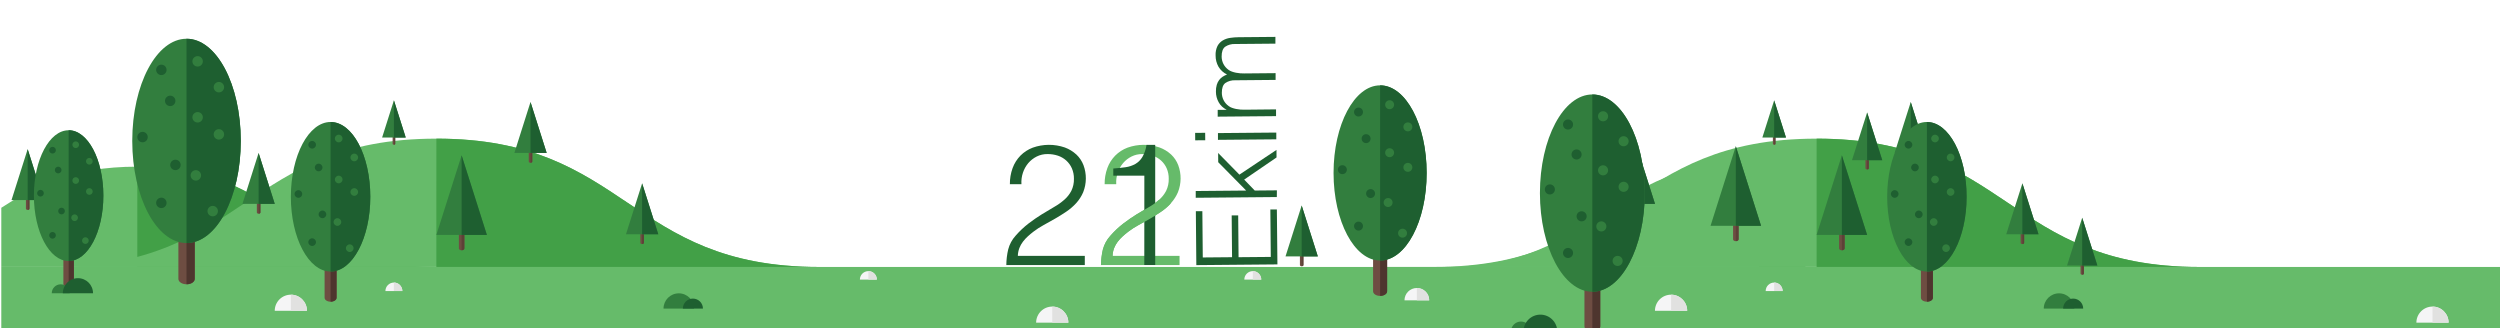
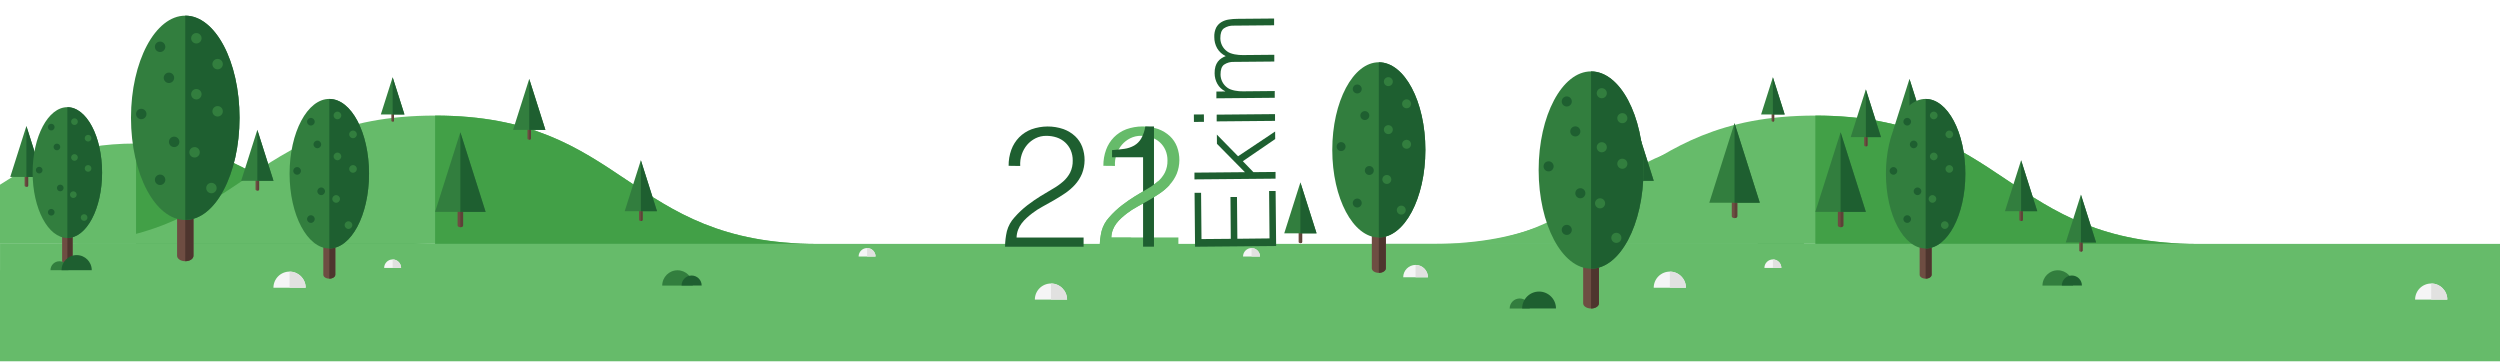
- <svg xmlns="http://www.w3.org/2000/svg" id="Layer_1" data-name="Layer 1" viewBox="0 0 1920 251.66">
+ <svg xmlns="http://www.w3.org/2000/svg" id="Layer_1" data-name="Layer 1" viewBox="0 0 1920 278.46">
  <defs>
    <style>.cls-1{fill:#66bb6a;}.cls-2{fill:#42a047;}.cls-3{fill:#327e3e;}.cls-4{fill:#1e5f30;}.cls-5{fill:#f5f5f6;}.cls-6{fill:#e1e1e0;}.cls-7{fill:#6e4d42;}.cls-8{fill:#5d4137;}.cls-9{fill:#4e352e;}</style>
  </defs>
-   <path class="cls-1" d="M1386.42,126.38V205H1108.64c121.15,0,121.15-81.31,242.32-81.31A222.06,222.06,0,0,1,1386.42,126.38Z" />
-   <path class="cls-2" d="M1386.42,126.38V205H1351V123.72A222.06,222.06,0,0,1,1386.42,126.38Z" />
-   <rect class="cls-1" x="1061.03" y="205.02" width="1210.17" height="47.04" />
-   <path class="cls-1" d="M1688.84,205C1542,205,1542,106.48,1395.16,106.48S1248.32,205,1101.48,205Z" />
-   <path class="cls-2" d="M1395.16,205h293.68C1542,205,1542,106.48,1395.16,106.48h0Z" />
-   <path class="cls-3" d="M1581.35,225.28A11.75,11.75,0,0,0,1569.6,237h23.49A11.75,11.75,0,0,0,1581.35,225.28Z" />
-   <path class="cls-4" d="M1592.18,229.31a7.72,7.72,0,0,0-7.72,7.72h15.44A7.72,7.72,0,0,0,1592.18,229.31Z" />
-   <path class="cls-5" d="M1868.15,235.45a12.37,12.37,0,0,0-12.37,12.37h24.74A12.37,12.37,0,0,0,1868.15,235.45Z" />
-   <path class="cls-6" d="M1880.52,247.82a12.37,12.37,0,0,0-12.37-12.37v12.37Z" />
-   <path class="cls-5" d="M1283.41,226.31A12.37,12.37,0,0,0,1271,238.68h24.74A12.37,12.37,0,0,0,1283.41,226.31Z" />
-   <path class="cls-6" d="M1295.78,238.68a12.37,12.37,0,0,0-12.37-12.37v12.37Z" />
-   <path class="cls-5" d="M1362.56,217a6.52,6.52,0,0,0-6.52,6.52h13A6.52,6.52,0,0,0,1362.56,217Z" />
-   <path class="cls-6" d="M1369.07,223.48a6.52,6.52,0,0,0-6.52-6.52v6.52Z" />
-   <path class="cls-7" d="M1466.11,109.9v14.22c0,.49.61.89,1.35.89s1.35-.4,1.35-.89V109.9Z" />
-   <path class="cls-8" d="M1468.81,109.9v14.22c0,.49-.61.89-1.35.89V109.9Z" />
-   <polygon class="cls-3" points="1467.46 78.35 1455.06 117.45 1479.86 117.45 1467.46 78.35" />
-   <polygon class="cls-4" points="1479.86 117.45 1467.46 78.35 1467.46 117.45 1479.86 117.45" />
-   <path class="cls-7" d="M1361.57,100.11V110.5c0,.36.44.65,1,.65s1-.29,1-.65V100.11Z" />
-   <path class="cls-8" d="M1363.54,100.11V110.5c0,.36-.44.65-1,.65v-11Z" />
-   <polygon class="cls-3" points="1362.56 77.05 1353.49 105.63 1371.62 105.63 1362.56 77.05" />
-   <polygon class="cls-4" points="1371.62 105.63 1362.56 77.05 1362.56 105.63 1371.62 105.63" />
-   <path class="cls-7" d="M1551.84,172.34v14.22c0,.49.61.89,1.35.89s1.35-.4,1.35-.89V172.34Z" />
-   <path class="cls-8" d="M1554.54,172.34v14.22c0,.49-.61.89-1.35.89V172.34Z" />
-   <polygon class="cls-3" points="1553.19 140.79 1540.79 179.9 1565.59 179.9 1553.19 140.79" />
-   <polygon class="cls-4" points="1565.59 179.9 1553.19 140.79 1553.19 179.9 1565.59 179.9" />
-   <path class="cls-7" d="M1597.86,196.82v13.33c0,.46.57.84,1.27.84s1.27-.37,1.27-.84V196.82Z" />
-   <path class="cls-8" d="M1600.4,196.82v13.33c0,.46-.57.84-1.27.84V196.82Z" />
-   <polygon class="cls-3" points="1599.13 167.23 1587.5 203.91 1610.76 203.91 1599.13 167.23" />
-   <polygon class="cls-4" points="1610.76 203.91 1599.13 167.23 1599.13 203.91 1610.76 203.91" />
-   <path class="cls-7" d="M1432.68,116V129.3c0,.46.57.84,1.27.84s1.27-.37,1.27-.84V116Z" />
-   <path class="cls-8" d="M1435.21,116V129.3c0,.46-.57.84-1.27.84V116Z" />
-   <polygon class="cls-3" points="1433.95 86.38 1422.32 123.05 1445.58 123.05 1433.95 86.38" />
-   <polygon class="cls-4" points="1445.58 123.05 1433.95 86.38 1433.95 123.05 1445.58 123.05" />
-   <path class="cls-7" d="M1257.28,149v14.22c0,.49.61.89,1.35.89s1.35-.4,1.35-.89V149Z" />
-   <path class="cls-8" d="M1260,149v14.22c0,.49-.61.89-1.35.89V149Z" />
-   <polygon class="cls-3" points="1258.63 117.46 1246.23 156.57 1271.04 156.57 1258.63 117.46" />
-   <polygon class="cls-4" points="1271.04 156.57 1258.63 117.46 1258.63 156.57 1271.04 156.57" />
-   <path class="cls-7" d="M1079.93,146.08v14.22c0,.49.61.89,1.35.89s1.35-.4,1.35-.89V146.08Z" />
-   <path class="cls-8" d="M1082.63,146.08v14.22c0,.49-.61.89-1.35.89V146.08Z" />
-   <polygon class="cls-3" points="1081.28 114.53 1068.88 153.63 1093.68 153.63 1081.28 114.53" />
-   <polygon class="cls-4" points="1093.68 153.63 1081.28 114.53 1081.28 153.63 1093.68 153.63" />
-   <path class="cls-7" d="M1412.44,168.6v22.23c0,.77.95,1.39,2.11,1.39s2.11-.62,2.11-1.39V168.6Z" />
-   <path class="cls-8" d="M1416.67,168.6v22.23c0,.77-.95,1.39-2.11,1.39V168.6Z" />
-   <polygon class="cls-3" points="1414.55 119.27 1395.16 180.41 1433.95 180.41 1414.55 119.27" />
-   <polygon class="cls-4" points="1433.95 180.41 1414.55 119.27 1414.55 180.41 1433.95 180.41" />
-   <path class="cls-7" d="M1331,161.6v22.23c0,.77.95,1.39,2.11,1.39s2.11-.62,2.11-1.39V161.6Z" />
-   <path class="cls-8" d="M1335.21,161.6v22.23c0,.77-.95,1.39-2.11,1.39V161.6Z" />
-   <polygon class="cls-3" points="1333.1 112.27 1313.7 173.41 1352.49 173.41 1333.1 112.27" />
-   <polygon class="cls-4" points="1352.49 173.41 1333.1 112.27 1333.1 173.41 1352.49 173.41" />
-   <path class="cls-3" d="M1106.65,218.35a6.88,6.88,0,0,0-6.88,6.88h13.75A6.88,6.88,0,0,0,1106.65,218.35Z" />
-   <path class="cls-4" d="M1119.88,213.63a11.6,11.6,0,0,0-11.6,11.6h23.2A11.6,11.6,0,0,0,1119.88,213.63Z" />
-   <rect class="cls-1" x="1" y="205.02" width="1210.17" height="47.04" />
-   <path class="cls-1" d="M335.13,205H1V159.58C26.64,142.88,54.93,128,105.45,128,220.3,128,220.3,205,335.13,205Z" />
-   <path class="cls-2" d="M105.46,205H335.12C220.29,205,220.29,128,105.46,128h0Z" />
-   <path class="cls-1" d="M628.8,205C482,205,482,106.48,335.13,106.48S188.28,205,41.44,205Z" />
-   <path class="cls-2" d="M335.12,205H628.8C482,205,482,106.48,335.13,106.48h0Z" />
-   <path class="cls-7" d="M249.29,180.31V228.7c0,1.67,2.06,3,4.6,3s4.6-1.36,4.6-3V180.31Z" />
-   <path class="cls-9" d="M258.49,180.31V228.7c0,1.67-2.06,3-4.6,3V180.31Z" />
-   <ellipse class="cls-3" cx="253.89" cy="151.12" rx="30.51" ry="57.43" />
-   <path class="cls-4" d="M253.89,93.7V208.55c16.85,0,30.51-25.71,30.51-57.43S270.74,93.7,253.89,93.7Z" />
-   <circle class="cls-4" cx="239.74" cy="185.96" r="2.94" />
-   <circle class="cls-4" cx="247.65" cy="164.63" r="2.94" />
-   <circle class="cls-4" cx="229.16" cy="148.97" r="2.94" />
-   <circle class="cls-4" cx="244.71" cy="128.63" r="2.94" />
-   <circle class="cls-3" cx="260.12" cy="106.39" r="2.94" />
-   <circle class="cls-3" cx="272.08" cy="120.92" r="2.94" />
-   <circle class="cls-3" cx="260.12" cy="137.85" r="2.94" />
-   <circle class="cls-3" cx="272.08" cy="147.46" r="2.94" />
-   <circle class="cls-3" cx="259.13" cy="170.51" r="2.94" />
-   <circle class="cls-3" cx="268.6" cy="190.6" r="2.94" />
-   <circle class="cls-4" cx="239.74" cy="111.19" r="2.94" />
-   <path class="cls-7" d="M137,148.08v66.11c0,2.29,2.81,4.14,6.29,4.14s6.29-1.85,6.29-4.14V148.08Z" />
-   <path class="cls-9" d="M149.54,148.08v66.11c0,2.29-2.81,4.14-6.29,4.14V148.08Z" />
-   <ellipse class="cls-3" cx="143.25" cy="108.21" rx="41.68" ry="78.45" />
-   <path class="cls-4" d="M143.25,29.76v156.9c23,0,41.68-35.12,41.68-78.45S166.27,29.76,143.25,29.76Z" />
-   <circle class="cls-4" cx="123.92" cy="155.8" r="4.01" />
-   <circle class="cls-4" cx="134.73" cy="126.66" r="4.01" />
-   <circle class="cls-4" cx="109.47" cy="105.27" r="4.01" />
-   <circle class="cls-4" cx="130.72" cy="77.48" r="4.01" />
-   <circle class="cls-3" cx="151.77" cy="47.11" r="4.01" />
-   <circle class="cls-3" cx="168.11" cy="66.95" r="4.01" />
-   <circle class="cls-3" cx="151.77" cy="90.08" r="4.01" />
-   <circle class="cls-3" cx="168.11" cy="103.2" r="4.01" />
-   <circle class="cls-3" cx="150.41" cy="134.69" r="4.01" />
-   <circle class="cls-3" cx="163.36" cy="162.13" r="4.01" />
-   <circle class="cls-4" cx="123.92" cy="53.66" r="4.01" />
-   <path class="cls-7" d="M1054.53,167v56.7c0,2,2.41,3.55,5.39,3.55s5.39-1.59,5.39-3.55V167Z" />
-   <path class="cls-9" d="M1065.31,167v56.7c0,2-2.41,3.55-5.39,3.55V167Z" />
-   <ellipse class="cls-3" cx="1059.92" cy="132.83" rx="35.75" ry="67.28" />
-   <path class="cls-4" d="M1059.92,65.54V200.11c19.74,0,35.75-30.12,35.75-67.28S1079.66,65.54,1059.92,65.54Z" />
-   <circle class="cls-4" cx="1043.34" cy="173.65" r="3.44" />
-   <circle class="cls-4" cx="1052.61" cy="148.66" r="3.44" />
-   <circle class="cls-4" cx="1030.94" cy="130.31" r="3.44" />
-   <circle class="cls-4" cx="1049.17" cy="106.48" r="3.44" />
-   <circle class="cls-3" cx="1067.23" cy="80.42" r="3.44" />
-   <circle class="cls-3" cx="1081.24" cy="97.45" r="3.44" />
-   <circle class="cls-3" cx="1067.23" cy="117.28" r="3.44" />
-   <circle class="cls-3" cx="1081.24" cy="128.53" r="3.44" />
-   <circle class="cls-3" cx="1066.06" cy="155.54" r="3.44" />
-   <circle class="cls-3" cx="1077.16" cy="179.08" r="3.44" />
-   <circle class="cls-4" cx="1043.34" cy="86.05" r="3.44" />
-   <path class="cls-3" d="M521.32,225.28A11.75,11.75,0,0,0,509.57,237h23.49A11.75,11.75,0,0,0,521.32,225.28Z" />
-   <path class="cls-4" d="M532.15,229.31a7.72,7.72,0,0,0-7.72,7.72h15.44A7.72,7.72,0,0,0,532.15,229.31Z" />
-   <path class="cls-7" d="M1216.85,186.81v63.84c0,2.21,2.72,4,6.07,4s6.07-1.79,6.07-4V186.81Z" />
-   <path class="cls-9" d="M1229,186.81v63.84c0,2.21-2.72,4-6.07,4V186.81Z" />
-   <ellipse class="cls-3" cx="1222.92" cy="148.31" rx="40.26" ry="75.76" />
-   <path class="cls-4" d="M1222.92,72.55V224.07c22.23,0,40.26-33.92,40.26-75.76S1245.15,72.55,1222.92,72.55Z" />
-   <circle class="cls-4" cx="1204.25" cy="194.27" r="3.88" />
-   <circle class="cls-4" cx="1214.69" cy="166.13" r="3.88" />
-   <circle class="cls-4" cx="1190.29" cy="145.47" r="3.88" />
-   <circle class="cls-4" cx="1210.81" cy="118.64" r="3.88" />
-   <circle class="cls-3" cx="1231.15" cy="89.3" r="3.88" />
-   <circle class="cls-3" cx="1246.92" cy="108.47" r="3.88" />
-   <circle class="cls-3" cx="1231.15" cy="130.81" r="3.88" />
-   <circle class="cls-3" cx="1246.92" cy="143.47" r="3.88" />
-   <circle class="cls-3" cx="1229.83" cy="173.88" r="3.88" />
-   <circle class="cls-3" cx="1242.33" cy="200.39" r="3.88" />
-   <circle class="cls-4" cx="1204.25" cy="95.63" r="3.88" />
-   <path class="cls-3" d="M1168.12,246.94a7.72,7.72,0,0,0-7.72,7.72h15.44A7.72,7.72,0,0,0,1168.12,246.94Z" />
-   <path class="cls-4" d="M1183,241.64a13,13,0,0,0-13,13h26A13,13,0,0,0,1183,241.64Z" />
-   <path class="cls-5" d="M808.12,235.45a12.37,12.37,0,0,0-12.37,12.37h24.74A12.37,12.37,0,0,0,808.12,235.45Z" />
-   <path class="cls-6" d="M820.49,247.82a12.37,12.37,0,0,0-12.37-12.37v12.37Z" />
-   <path class="cls-5" d="M223.37,226.31A12.37,12.37,0,0,0,211,238.68h24.74A12.37,12.37,0,0,0,223.37,226.31Z" />
-   <path class="cls-6" d="M235.75,238.68a12.37,12.37,0,0,0-12.37-12.37v12.37Z" />
-   <path class="cls-5" d="M962.15,208.22a6.52,6.52,0,0,0-6.52,6.52h13A6.52,6.52,0,0,0,962.15,208.22Z" />
-   <path class="cls-6" d="M968.67,214.73a6.52,6.52,0,0,0-6.52-6.52v6.52Z" />
-   <path class="cls-5" d="M666.91,208.22a6.52,6.52,0,0,0-6.52,6.52h13A6.52,6.52,0,0,0,666.91,208.22Z" />
-   <path class="cls-6" d="M673.43,214.73a6.52,6.52,0,0,0-6.52-6.52v6.52Z" />
-   <path class="cls-5" d="M302.52,217a6.52,6.52,0,0,0-6.52,6.52h13A6.52,6.52,0,0,0,302.52,217Z" />
-   <path class="cls-6" d="M309,223.48a6.52,6.52,0,0,0-6.52-6.52v6.52Z" />
-   <path class="cls-5" d="M1088.13,221.18a9.49,9.49,0,0,0-9.49,9.49h19A9.49,9.49,0,0,0,1088.13,221.18Z" />
-   <path class="cls-6" d="M1097.62,230.67a9.49,9.49,0,0,0-9.49-9.49v9.49Z" />
-   <path class="cls-7" d="M406.08,109.9v14.22c0,.49.61.89,1.35.89s1.35-.4,1.35-.89V109.9Z" />
-   <path class="cls-8" d="M408.78,109.9v14.22c0,.49-.61.89-1.35.89V109.9Z" />
-   <polygon class="cls-3" points="407.43 78.35 395.03 117.45 419.83 117.45 407.43 78.35" />
-   <polygon class="cls-4" points="419.83 117.45 407.43 78.35 407.43 117.45 419.83 117.45" />
-   <path class="cls-7" d="M301.54,100.11V110.5c0,.36.44.65,1,.65s1-.29,1-.65V100.11Z" />
-   <path class="cls-8" d="M303.51,100.11V110.5c0,.36-.44.65-1,.65v-11Z" />
-   <polygon class="cls-3" points="302.52 77.05 293.46 105.63 311.59 105.63 302.52 77.05" />
-   <polygon class="cls-4" points="311.59 105.63 302.52 77.05 302.52 105.63 311.59 105.63" />
-   <path class="cls-7" d="M491.8,172.34v14.22c0,.49.61.89,1.35.89s1.35-.4,1.35-.89V172.34Z" />
-   <path class="cls-8" d="M494.51,172.34v14.22c0,.49-.61.89-1.35.89V172.34Z" />
-   <polygon class="cls-3" points="493.15 140.79 480.75 179.9 505.56 179.9 493.15 140.79" />
-   <polygon class="cls-4" points="505.56 179.9 493.15 140.79 493.15 179.9 505.56 179.9" />
-   <path class="cls-7" d="M998.33,189.36v14.22c0,.49.61.89,1.35.89s1.35-.4,1.35-.89V189.36Z" />
-   <path class="cls-8" d="M1001,189.36v14.22c0,.49-.61.89-1.35.89V189.36Z" />
-   <polygon class="cls-3" points="999.68 157.81 987.28 196.91 1012.08 196.91 999.68 157.81" />
-   <polygon class="cls-4" points="1012.08 196.91 999.68 157.81 999.68 196.91 1012.08 196.91" />
-   <path class="cls-7" d="M197.25,149v14.22c0,.49.61.89,1.35.89s1.35-.4,1.35-.89V149Z" />
-   <path class="cls-8" d="M200,149v14.22c0,.49-.61.89-1.35.89V149Z" />
-   <polygon class="cls-3" points="198.6 117.46 186.2 156.57 211 156.57 198.6 117.46" />
-   <polygon class="cls-4" points="211 156.57 198.6 117.46 198.6 156.57 211 156.57" />
-   <path class="cls-7" d="M19.9,146.08v14.22c0,.49.61.89,1.35.89s1.35-.4,1.35-.89V146.08Z" />
-   <path class="cls-8" d="M22.6,146.08v14.22c0,.49-.61.89-1.35.89V146.08Z" />
-   <polygon class="cls-3" points="21.25 114.53 8.85 153.63 33.65 153.63 21.25 114.53" />
-   <polygon class="cls-4" points="33.65 153.63 21.25 114.53 21.25 153.63 33.65 153.63" />
-   <path class="cls-7" d="M352.41,168.6v22.23c0,.77.95,1.39,2.11,1.39s2.11-.62,2.11-1.39V168.6Z" />
-   <path class="cls-8" d="M356.63,168.6v22.23c0,.77-.95,1.39-2.11,1.39V168.6Z" />
-   <polygon class="cls-3" points="354.52 119.27 335.13 180.41 373.91 180.41 354.52 119.27" />
-   <polygon class="cls-4" points="373.91 180.41 354.52 119.27 354.52 180.41 373.91 180.41" />
-   <path class="cls-7" d="M48.68,175.78V218.1c0,1.46,1.8,2.65,4,2.65s4-1.19,4-2.65V175.78Z" />
-   <path class="cls-9" d="M56.73,175.78V218.1c0,1.46-1.8,2.65-4,2.65v-45Z" />
-   <ellipse class="cls-3" cx="52.71" cy="150.26" rx="26.68" ry="50.22" />
-   <path class="cls-4" d="M52.71,100V200.48c14.74,0,26.68-22.48,26.68-50.22S67.45,100,52.71,100Z" />
-   <circle class="cls-4" cx="40.34" cy="180.73" r="2.57" />
-   <circle class="cls-4" cx="47.25" cy="162.08" r="2.57" />
-   <circle class="cls-4" cx="31.08" cy="148.38" r="2.57" />
-   <circle class="cls-4" cx="44.68" cy="130.59" r="2.57" />
-   <circle class="cls-3" cx="58.16" cy="111.15" r="2.57" />
-   <circle class="cls-3" cx="68.62" cy="123.85" r="2.57" />
-   <circle class="cls-3" cx="58.16" cy="138.66" r="2.57" />
-   <circle class="cls-3" cx="68.62" cy="147.06" r="2.57" />
-   <circle class="cls-3" cx="57.29" cy="167.21" r="2.57" />
-   <circle class="cls-3" cx="65.58" cy="184.78" r="2.57" />
-   <circle class="cls-4" cx="40.34" cy="115.35" r="2.57" />
-   <path class="cls-3" d="M46.62,218.35a6.88,6.88,0,0,0-6.88,6.88H53.49A6.88,6.88,0,0,0,46.62,218.35Z" />
-   <path class="cls-4" d="M59.85,213.63a11.6,11.6,0,0,0-11.6,11.6h23.2A11.6,11.6,0,0,0,59.85,213.63Z" />
-   <path class="cls-7" d="M1475.26,180.31V228.7c0,1.67,2.06,3,4.6,3s4.6-1.36,4.6-3V180.31Z" />
-   <path class="cls-9" d="M1484.47,180.31V228.7c0,1.67-2.06,3-4.6,3V180.31Z" />
-   <ellipse class="cls-3" cx="1479.86" cy="151.12" rx="30.51" ry="57.43" />
-   <path class="cls-4" d="M1479.86,93.7V208.55c16.85,0,30.51-25.71,30.51-57.43S1496.72,93.7,1479.86,93.7Z" />
-   <circle class="cls-4" cx="1465.72" cy="185.96" r="2.94" />
-   <circle class="cls-4" cx="1473.62" cy="164.63" r="2.94" />
-   <circle class="cls-4" cx="1455.13" cy="148.97" r="2.94" />
-   <circle class="cls-4" cx="1470.69" cy="128.63" r="2.94" />
-   <circle class="cls-3" cx="1486.1" cy="106.39" r="2.94" />
-   <circle class="cls-3" cx="1498.06" cy="120.92" r="2.94" />
-   <circle class="cls-3" cx="1486.1" cy="137.85" r="2.94" />
-   <circle class="cls-3" cx="1498.06" cy="147.46" r="2.94" />
-   <circle class="cls-3" cx="1485.1" cy="170.51" r="2.94" />
-   <circle class="cls-3" cx="1494.58" cy="190.6" r="2.94" />
-   <circle class="cls-4" cx="1465.72" cy="111.19" r="2.94" />
-   <path class="cls-4" d="M981.06,203.06l-62.28.56-.37-41.44,5,0,.32,35.55,22.49-.2-.29-32.09,5,0,.29,32.09,24.74-.22-.33-36.42,5,0Z" />
-   <path class="cls-4" d="M980.6,151.33l-62.28.56,0-5.19,38.75-.35-21.48-21.78-.06-7.09,16.33,16.64,28.47-19,.05,5.8-24.85,17,8.12,8.41,17-.15Z" />
-   <path class="cls-4" d="M925.62,107.7l-7.7.07-.05-5.71,7.7-.07ZM980.2,107l-44.81.4,0-5.19,44.81-.4Z" />
-   <path class="cls-4" d="M980,84l0,5.19-44.81.4,0-5.19,6.75-.06V84.2a13.66,13.66,0,0,1-6-5.66,16.69,16.69,0,0,1-2.11-8.11,17.51,17.51,0,0,1,.64-5.28,11.94,11.94,0,0,1,1.83-3.69,10.74,10.74,0,0,1,2.7-2.53,18.56,18.56,0,0,1,3.36-1.72,15.1,15.1,0,0,1-6.58-6,17.24,17.24,0,0,1-2.2-8.59,15.08,15.08,0,0,1,1.45-7.32A11,11,0,0,1,939,31.11a15.36,15.36,0,0,1,5.65-2,44.72,44.72,0,0,1,6.57-.53l28.29-.25,0,5.19-31,.28a12.63,12.63,0,0,0-7.59,2.1q-2.75,2.06-2.7,7.59a12.53,12.53,0,0,0,5.19,10.08,10,10,0,0,0,2.65,1.4,22,22,0,0,0,3.17.88,25.84,25.84,0,0,0,3.29.45q1.65.11,3,.1l24.14-.22,0,5.19-31,.28a12.63,12.63,0,0,0-7.59,2.1q-2.75,2.06-2.7,7.59a12.53,12.53,0,0,0,5.19,10.08,10,10,0,0,0,2.65,1.4,22,22,0,0,0,3.17.88,25.75,25.75,0,0,0,3.29.45q1.65.11,3,.1Z" />
-   <path class="cls-4" d="M775.59,141.46a34.86,34.86,0,0,1,2.09-12.37,27,27,0,0,1,6-9.55,26.63,26.63,0,0,1,9.49-6.15,37.19,37.19,0,0,1,24.6-.13,26.67,26.67,0,0,1,8.9,5.43,22,22,0,0,1,5.43,8.11,29,29,0,0,1-.2,20.81,29.91,29.91,0,0,1-5.37,8.38,42.23,42.23,0,0,1-7.59,6.54q-4.25,2.88-8.7,5.43t-8.77,4.91a58.88,58.88,0,0,0-7.72,5q-2.23,1.7-4.32,3.6a30.78,30.78,0,0,0-3.8,4.12,20,20,0,0,0-2.75,4.91,18.23,18.23,0,0,0-1.18,6h51.43v7.07H772.85a55.4,55.4,0,0,1,1.44-12A25.07,25.07,0,0,1,780,181a69.08,69.08,0,0,1,10-9.42q5.17-3.93,10.14-7t9.42-5.63a47.4,47.4,0,0,0,7.85-5.56,23.41,23.41,0,0,0,5.37-6.81,20,20,0,0,0,2-9.29,19.46,19.46,0,0,0-1.57-8,17.71,17.71,0,0,0-4.32-6,18.16,18.16,0,0,0-6.41-3.73,24.72,24.72,0,0,0-8-1.24,18.07,18.07,0,0,0-8.31,1.9,20.66,20.66,0,0,0-6.41,5,22.31,22.31,0,0,0-4.12,7.33,23.12,23.12,0,0,0-1.18,8.9Z" />
-   <path class="cls-1" d="M848.36,141.46a34.86,34.86,0,0,1,2.09-12.37,27,27,0,0,1,6-9.55,26.63,26.63,0,0,1,9.49-6.15,37.19,37.19,0,0,1,24.6-.13,26.67,26.67,0,0,1,8.9,5.43,22,22,0,0,1,5.43,8.11,29,29,0,0,1-.2,20.81,29.91,29.91,0,0,1-5.37,8.38,42.23,42.23,0,0,1-7.59,6.54q-4.25,2.88-8.7,5.43t-8.77,4.91a58.88,58.88,0,0,0-7.72,5q-2.23,1.7-4.32,3.6a30.78,30.78,0,0,0-3.8,4.12,20,20,0,0,0-2.75,4.91,18.23,18.23,0,0,0-1.18,6h51.43v7.07H845.61a55.4,55.4,0,0,1,1.44-12A25.07,25.07,0,0,1,852.81,181a69.08,69.08,0,0,1,10-9.42q5.17-3.93,10.14-7t9.42-5.63a47.4,47.4,0,0,0,7.85-5.56,23.41,23.41,0,0,0,5.37-6.81,20,20,0,0,0,2-9.29,19.46,19.46,0,0,0-1.57-8,17.71,17.71,0,0,0-4.32-6,18.16,18.16,0,0,0-6.41-3.73,24.72,24.72,0,0,0-8-1.24,18.07,18.07,0,0,0-8.31,1.9,20.66,20.66,0,0,0-6.41,5,22.31,22.31,0,0,0-4.12,7.33,23.12,23.12,0,0,0-1.18,8.9Z" />
-   <path class="cls-4" d="M878.86,134.92H855v-5.5q5.23-.39,9.49-1a21.48,21.48,0,0,0,7.46-2.49,15.2,15.2,0,0,0,5.37-5.3,26.63,26.63,0,0,0,3.21-9.36h6.67V203.5h-8.38Z" />
-   <path class="cls-1" d="M845.53,203.62a55.4,55.4,0,0,1,1.44-12,25.07,25.07,0,0,1,5.76-10.47,69.08,69.08,0,0,1,10-9.42q5.17-3.93,10.14-7t9.42-5.63a47.4,47.4,0,0,0,7.85-5.56l9.1,2.62a42.23,42.23,0,0,1-7.59,6.54q-4.25,2.88-8.7,5.43T874.2,173a58.88,58.88,0,0,0-7.72,5q-2.23,1.7-4.32,3.6a30.78,30.78,0,0,0-3.8,4.12,20,20,0,0,0-2.75,4.91,18.23,18.23,0,0,0-1.18,6H870.1" />
+   <rect class="cls-1" x="-0.81" y="207.51" width="2271.03" height="69.95" />
+   <path class="cls-1" d="M1385.44,108.66v78.65H1107.66c121.15,0,121.15-81.31,242.32-81.31A222.06,222.06,0,0,1,1385.44,108.66Z" />
+   <path class="cls-2" d="M1385.44,108.66v78.65H1350V106A222.06,222.06,0,0,1,1385.44,108.66Z" />
+   <rect class="cls-1" x="1060.06" y="187.3" width="1210.17" height="47.04" />
+   <path class="cls-1" d="M1687.86,187.3C1541,187.3,1541,88.76,1394.18,88.76S1247.34,187.3,1100.5,187.3Z" />
+   <path class="cls-2" d="M1394.18,187.3h293.68C1541,187.3,1541,88.76,1394.18,88.76h0Z" />
+   <path class="cls-3" d="M1580.37,207.57a11.75,11.75,0,0,0-11.75,11.75h23.49A11.75,11.75,0,0,0,1580.37,207.57Z" />
+   <path class="cls-4" d="M1591.2,211.59a7.72,7.72,0,0,0-7.72,7.72h15.44A7.72,7.72,0,0,0,1591.2,211.59Z" />
+   <path class="cls-5" d="M1867.17,217.73a12.37,12.37,0,0,0-12.37,12.37h24.74A12.37,12.37,0,0,0,1867.17,217.73Z" />
+   <path class="cls-6" d="M1879.54,230.1a12.37,12.37,0,0,0-12.37-12.37V230.1Z" />
+   <path class="cls-5" d="M1282.43,208.59A12.37,12.37,0,0,0,1270.06,221h24.74A12.37,12.37,0,0,0,1282.43,208.59Z" />
+   <path class="cls-6" d="M1294.8,221a12.37,12.37,0,0,0-12.37-12.37V221Z" />
+   <path class="cls-5" d="M1361.58,199.24a6.52,6.52,0,0,0-6.52,6.52h13A6.52,6.52,0,0,0,1361.58,199.24Z" />
+   <path class="cls-6" d="M1368.1,205.76a6.52,6.52,0,0,0-6.52-6.52v6.52Z" />
+   <path class="cls-7" d="M1465.13,92.18V106.4c0,.49.61.89,1.35.89s1.35-.4,1.35-.89V92.18Z" />
+   <path class="cls-8" d="M1467.84,92.18V106.4c0,.49-.61.89-1.35.89V92.18Z" />
+   <polygon class="cls-3" points="1466.48 60.63 1454.08 99.73 1478.89 99.73 1466.48 60.63" />
+   <polygon class="cls-4" points="1478.89 99.73 1466.48 60.63 1466.48 99.73 1478.89 99.73" />
+   <path class="cls-7" d="M1360.59,82.39V92.78c0,.36.44.65,1,.65s1-.29,1-.65V82.39Z" />
+   <path class="cls-8" d="M1362.57,82.39V92.78c0,.36-.44.65-1,.65v-11Z" />
+   <polygon class="cls-3" points="1361.58 59.33 1352.52 87.91 1370.64 87.91 1361.58 59.33" />
+   <polygon class="cls-4" points="1370.64 87.91 1361.58 59.33 1361.58 87.91 1370.64 87.91" />
+   <path class="cls-7" d="M1550.86,154.63v14.22c0,.49.61.89,1.35.89s1.35-.4,1.35-.89V154.63Z" />
+   <path class="cls-8" d="M1553.56,154.63v14.22c0,.49-.61.89-1.35.89V154.63Z" />
+   <polygon class="cls-3" points="1552.21 123.07 1539.81 162.18 1564.61 162.18 1552.21 123.07" />
+   <polygon class="cls-4" points="1564.61 162.18 1552.21 123.07 1552.21 162.18 1564.61 162.18" />
+   <path class="cls-7" d="M1596.88,179.1v13.33c0,.46.57.84,1.27.84s1.27-.37,1.27-.84V179.1Z" />
+   <path class="cls-8" d="M1599.42,179.1v13.33c0,.46-.57.84-1.27.84V179.1Z" />
+   <polygon class="cls-3" points="1598.15 149.51 1586.52 186.19 1609.78 186.19 1598.15 149.51" />
+   <polygon class="cls-4" points="1609.78 186.19 1598.15 149.51 1598.15 186.19 1609.78 186.19" />
+   <path class="cls-7" d="M1431.7,98.25v13.33c0,.46.57.84,1.27.84s1.27-.37,1.27-.84V98.25Z" />
+   <path class="cls-8" d="M1434.24,98.25v13.33c0,.46-.57.84-1.27.84V98.25Z" />
+   <polygon class="cls-3" points="1432.97 68.66 1421.34 105.33 1444.6 105.33 1432.97 68.66" />
+   <polygon class="cls-4" points="1444.6 105.33 1432.97 68.66 1432.97 105.33 1444.6 105.33" />
+   <path class="cls-7" d="M1256.31,131.3v14.22c0,.49.61.89,1.35.89s1.35-.4,1.35-.89V131.3Z" />
+   <path class="cls-8" d="M1259,131.3v14.22c0,.49-.61.89-1.35.89V131.3Z" />
+   <polygon class="cls-3" points="1257.66 99.74 1245.26 138.85 1270.06 138.85 1257.66 99.74" />
+   <polygon class="cls-4" points="1270.06 138.85 1257.66 99.74 1257.66 138.85 1270.06 138.85" />
+   <path class="cls-7" d="M1079,128.36v14.22c0,.49.61.89,1.35.89s1.35-.4,1.35-.89V128.36Z" />
+   <path class="cls-8" d="M1081.66,128.36v14.22c0,.49-.61.89-1.35.89V128.36Z" />
+   <polygon class="cls-3" points="1080.31 96.81 1067.9 135.91 1092.71 135.91 1080.31 96.81" />
+   <polygon class="cls-4" points="1092.71 135.91 1080.31 96.81 1080.31 135.91 1092.71 135.91" />
+   <path class="cls-7" d="M1411.46,150.89v22.23c0,.77.95,1.39,2.11,1.39s2.11-.62,2.11-1.39V150.89Z" />
+   <path class="cls-8" d="M1415.69,150.89v22.23c0,.77-.95,1.39-2.11,1.39V150.89Z" />
+   <polygon class="cls-3" points="1413.58 101.55 1394.18 162.7 1432.97 162.7 1413.58 101.55" />
+   <polygon class="cls-4" points="1432.97 162.7 1413.58 101.55 1413.58 162.7 1432.97 162.7" />
+   <path class="cls-7" d="M1330,143.89v22.23c0,.77.95,1.39,2.11,1.39s2.11-.62,2.11-1.39V143.89Z" />
+   <path class="cls-8" d="M1334.24,143.89v22.23c0,.77-.95,1.39-2.11,1.39V143.89Z" />
+   <polygon class="cls-3" points="1332.12 94.55 1312.73 155.7 1351.52 155.7 1332.12 94.55" />
+   <polygon class="cls-4" points="1351.52 155.7 1332.12 94.55 1332.12 155.7 1351.52 155.7" />
+   <path class="cls-3" d="M1105.67,200.64a6.88,6.88,0,0,0-6.88,6.88h13.75A6.88,6.88,0,0,0,1105.67,200.64Z" />
+   <path class="cls-4" d="M1118.91,195.91a11.6,11.6,0,0,0-11.6,11.6h23.2A11.6,11.6,0,0,0,1118.91,195.91Z" />
+   <rect class="cls-1" x="0.02" y="187.3" width="1210.17" height="47.04" />
+   <path class="cls-1" d="M334.15,187.31H0V141.86c25.64-16.7,53.93-31.63,104.45-31.63C219.32,110.23,219.32,187.31,334.15,187.31Z" />
+   <path class="cls-2" d="M104.48,187.3H334.15c-114.83,0-114.83-77.06-229.67-77.06h0Z" />
+   <path class="cls-1" d="M627.83,187.3C481,187.3,481,88.76,334.15,88.76S187.31,187.3,40.47,187.3Z" />
+   <path class="cls-2" d="M334.15,187.3H627.83C481,187.3,481,88.76,334.15,88.76h0Z" />
+   <path class="cls-7" d="M248.31,162.59V211c0,1.67,2.06,3,4.6,3s4.6-1.36,4.6-3V162.59Z" />
+   <path class="cls-9" d="M257.51,162.59V211c0,1.67-2.06,3-4.6,3V162.59Z" />
+   <ellipse class="cls-3" cx="252.91" cy="133.4" rx="30.51" ry="57.43" />
+   <path class="cls-4" d="M252.91,76V190.83c16.85,0,30.51-25.71,30.51-57.43S269.76,76,252.91,76Z" />
+   <circle class="cls-4" cx="238.76" cy="168.24" r="2.94" />
+   <circle class="cls-4" cx="246.67" cy="146.91" r="2.94" />
+   <circle class="cls-4" cx="228.18" cy="131.25" r="2.94" />
+   <circle class="cls-4" cx="243.73" cy="110.91" r="2.94" />
+   <circle class="cls-3" cx="259.15" cy="88.67" r="2.94" />
+   <circle class="cls-3" cx="271.11" cy="103.2" r="2.94" />
+   <circle class="cls-3" cx="259.15" cy="120.14" r="2.94" />
+   <circle class="cls-3" cx="271.11" cy="129.74" r="2.94" />
+   <circle class="cls-3" cx="258.15" cy="152.79" r="2.94" />
+   <circle class="cls-3" cx="267.63" cy="172.88" r="2.94" />
+   <circle class="cls-4" cx="238.76" cy="93.48" r="2.94" />
+   <path class="cls-7" d="M136,130.36v66.11c0,2.29,2.81,4.14,6.29,4.14s6.29-1.85,6.29-4.14V130.36Z" />
+   <path class="cls-9" d="M148.56,130.36v66.11c0,2.29-2.81,4.14-6.29,4.14V130.36Z" />
+   <ellipse class="cls-3" cx="142.28" cy="90.49" rx="41.68" ry="78.45" />
+   <path class="cls-4" d="M142.28,12v156.9c23,0,41.68-35.12,41.68-78.45S165.3,12,142.28,12Z" />
+   <circle class="cls-4" cx="122.95" cy="138.08" r="4.01" />
+   <circle class="cls-4" cx="133.75" cy="108.95" r="4.01" />
+   <circle class="cls-4" cx="108.49" cy="87.55" r="4.01" />
+   <circle class="cls-4" cx="129.74" cy="59.76" r="4.01" />
+   <circle class="cls-3" cx="150.8" cy="29.39" r="4.01" />
+   <circle class="cls-3" cx="167.13" cy="49.24" r="4.01" />
+   <circle class="cls-3" cx="150.8" cy="72.36" r="4.01" />
+   <circle class="cls-3" cx="167.13" cy="85.48" r="4.01" />
+   <circle class="cls-3" cx="149.43" cy="116.97" r="4.01" />
+   <circle class="cls-3" cx="162.38" cy="144.42" r="4.01" />
+   <circle class="cls-4" cx="122.95" cy="35.94" r="4.01" />
+   <path class="cls-7" d="M1053.55,149.3V206c0,2,2.41,3.55,5.39,3.55s5.39-1.59,5.39-3.55V149.3Z" />
+   <path class="cls-9" d="M1064.33,149.3V206c0,2-2.41,3.55-5.39,3.55V149.3Z" />
+   <ellipse class="cls-3" cx="1058.94" cy="115.11" rx="35.75" ry="67.28" />
+   <path class="cls-4" d="M1058.94,47.83V182.39c19.74,0,35.75-30.12,35.75-67.28S1078.69,47.83,1058.94,47.83Z" />
+   <circle class="cls-4" cx="1042.37" cy="155.93" r="3.44" />
+   <circle class="cls-4" cx="1051.63" cy="130.94" r="3.44" />
+   <circle class="cls-4" cx="1029.97" cy="112.59" r="3.44" />
+   <circle class="cls-4" cx="1048.19" cy="88.76" r="3.44" />
+   <circle class="cls-3" cx="1066.25" cy="62.7" r="3.44" />
+   <circle class="cls-3" cx="1080.26" cy="79.73" r="3.44" />
+   <circle class="cls-3" cx="1066.25" cy="99.56" r="3.44" />
+   <circle class="cls-3" cx="1080.26" cy="110.81" r="3.44" />
+   <circle class="cls-3" cx="1065.08" cy="137.82" r="3.44" />
+   <circle class="cls-3" cx="1076.18" cy="161.36" r="3.44" />
+   <circle class="cls-4" cx="1042.37" cy="68.33" r="3.44" />
+   <path class="cls-3" d="M520.34,207.57a11.75,11.75,0,0,0-11.75,11.75h23.49A11.75,11.75,0,0,0,520.34,207.57Z" />
+   <path class="cls-4" d="M531.17,211.59a7.72,7.72,0,0,0-7.72,7.72h15.44A7.72,7.72,0,0,0,531.17,211.59Z" />
+   <path class="cls-7" d="M1215.87,169.09v63.84c0,2.21,2.72,4,6.07,4s6.07-1.79,6.07-4V169.09Z" />
+   <path class="cls-9" d="M1228,169.09v63.84c0,2.21-2.72,4-6.07,4V169.09Z" />
+   <ellipse class="cls-3" cx="1221.94" cy="130.59" rx="40.26" ry="75.76" />
+   <path class="cls-4" d="M1221.94,54.83V206.35c22.23,0,40.26-33.92,40.26-75.76S1244.18,54.83,1221.94,54.83Z" />
+   <circle class="cls-4" cx="1203.28" cy="176.55" r="3.88" />
+   <circle class="cls-4" cx="1213.71" cy="148.41" r="3.88" />
+   <circle class="cls-4" cx="1189.32" cy="127.76" r="3.88" />
+   <circle class="cls-4" cx="1209.84" cy="100.92" r="3.88" />
+   <circle class="cls-3" cx="1230.17" cy="71.58" r="3.88" />
+   <circle class="cls-3" cx="1245.95" cy="90.75" r="3.88" />
+   <circle class="cls-3" cx="1230.17" cy="113.09" r="3.88" />
+   <circle class="cls-3" cx="1245.95" cy="125.76" r="3.88" />
+   <circle class="cls-3" cx="1228.86" cy="156.16" r="3.88" />
+   <circle class="cls-3" cx="1241.36" cy="182.67" r="3.88" />
+   <circle class="cls-4" cx="1203.28" cy="77.92" r="3.88" />
+   <path class="cls-3" d="M1167.14,229.22a7.72,7.72,0,0,0-7.72,7.72h15.44A7.72,7.72,0,0,0,1167.14,229.22Z" />
+   <path class="cls-4" d="M1182,223.92a13,13,0,0,0-13,13h26A13,13,0,0,0,1182,223.92Z" />
+   <path class="cls-5" d="M807.14,217.73a12.37,12.37,0,0,0-12.37,12.37h24.74A12.37,12.37,0,0,0,807.14,217.73Z" />
+   <path class="cls-6" d="M819.51,230.1a12.37,12.37,0,0,0-12.37-12.37V230.1Z" />
+   <path class="cls-5" d="M222.4,208.59A12.37,12.37,0,0,0,210,221h24.74A12.37,12.37,0,0,0,222.4,208.59Z" />
+   <path class="cls-6" d="M234.77,221a12.37,12.37,0,0,0-12.37-12.37V221Z" />
+   <path class="cls-5" d="M961.17,190.5a6.52,6.52,0,0,0-6.52,6.52h13A6.52,6.52,0,0,0,961.17,190.5Z" />
+   <path class="cls-6" d="M967.69,197a6.52,6.52,0,0,0-6.52-6.52V197Z" />
+   <path class="cls-5" d="M665.93,190.5a6.52,6.52,0,0,0-6.52,6.52h13A6.52,6.52,0,0,0,665.93,190.5Z" />
+   <path class="cls-6" d="M672.45,197a6.52,6.52,0,0,0-6.52-6.52V197Z" />
+   <path class="cls-5" d="M301.55,199.24a6.52,6.52,0,0,0-6.52,6.52h13A6.52,6.52,0,0,0,301.55,199.24Z" />
+   <path class="cls-6" d="M308.06,205.76a6.52,6.52,0,0,0-6.52-6.52v6.52Z" />
+   <path class="cls-5" d="M1087.16,203.46a9.49,9.49,0,0,0-9.49,9.49h19A9.49,9.49,0,0,0,1087.16,203.46Z" />
+   <path class="cls-6" d="M1096.64,213a9.49,9.49,0,0,0-9.49-9.49V213Z" />
+   <path class="cls-7" d="M405.1,92.18V106.4c0,.49.61.89,1.35.89s1.35-.4,1.35-.89V92.18Z" />
+   <path class="cls-8" d="M407.8,92.18V106.4c0,.49-.61.89-1.35.89V92.18Z" />
+   <polygon class="cls-3" points="406.45 60.63 394.05 99.73 418.86 99.73 406.45 60.63" />
+   <polygon class="cls-4" points="418.86 99.73 406.45 60.63 406.45 99.73 418.86 99.73" />
+   <path class="cls-7" d="M300.56,82.39V92.78c0,.36.44.65,1,.65s1-.29,1-.65V82.39Z" />
+   <path class="cls-8" d="M302.54,82.39V92.78c0,.36-.44.65-1,.65v-11Z" />
+   <polygon class="cls-3" points="301.55 59.33 292.48 87.91 310.61 87.91 301.55 59.33" />
+   <polygon class="cls-4" points="310.61 87.91 301.55 59.33 301.55 87.91 310.61 87.91" />
+   <path class="cls-7" d="M490.83,154.63v14.22c0,.49.61.89,1.35.89s1.35-.4,1.35-.89V154.63Z" />
+   <path class="cls-8" d="M493.53,154.63v14.22c0,.49-.61.89-1.35.89V154.63Z" />
+   <polygon class="cls-3" points="492.18 123.07 479.78 162.18 504.58 162.18 492.18 123.07" />
+   <polygon class="cls-4" points="504.58 162.18 492.18 123.07 492.18 162.18 504.58 162.18" />
+   <path class="cls-7" d="M997.35,171.64v14.22c0,.49.61.89,1.35.89s1.35-.4,1.35-.89V171.64Z" />
+   <path class="cls-8" d="M1000.06,171.64v14.22c0,.49-.61.89-1.35.89V171.64Z" />
+   <polygon class="cls-3" points="998.7 140.09 986.3 179.19 1011.11 179.19 998.7 140.09" />
+   <polygon class="cls-4" points="1011.11 179.19 998.7 140.09 998.7 179.19 1011.11 179.19" />
+   <path class="cls-7" d="M196.27,131.3v14.22c0,.49.61.89,1.35.89s1.35-.4,1.35-.89V131.3Z" />
+   <path class="cls-8" d="M199,131.3v14.22c0,.49-.61.89-1.35.89V131.3Z" />
+   <polygon class="cls-3" points="197.63 99.74 185.22 138.85 210.03 138.85 197.63 99.74" />
+   <polygon class="cls-4" points="210.03 138.85 197.63 99.74 197.63 138.85 210.03 138.85" />
+   <path class="cls-7" d="M18.92,128.36v14.22c0,.49.61.89,1.35.89s1.35-.4,1.35-.89V128.36Z" />
+   <path class="cls-8" d="M21.63,128.36v14.22c0,.49-.61.89-1.35.89V128.36Z" />
+   <polygon class="cls-3" points="20.27 96.81 7.87 135.91 32.67 135.91 20.27 96.81" />
+   <polygon class="cls-4" points="32.67 135.91 20.27 96.81 20.27 135.91 32.67 135.91" />
+   <path class="cls-7" d="M351.43,150.89v22.23c0,.77.95,1.39,2.11,1.39s2.11-.62,2.11-1.39V150.89Z" />
+   <path class="cls-8" d="M355.66,150.89v22.23c0,.77-.95,1.39-2.11,1.39V150.89Z" />
+   <polygon class="cls-3" points="353.54 101.55 334.15 162.7 372.94 162.7 353.54 101.55" />
+   <polygon class="cls-4" points="372.94 162.7 353.54 101.55 353.54 162.7 372.94 162.7" />
+   <path class="cls-7" d="M47.71,158.06v42.32c0,1.46,1.8,2.65,4,2.65s4-1.19,4-2.65V158.06Z" />
+   <path class="cls-9" d="M55.76,158.06v42.32c0,1.46-1.8,2.65-4,2.65v-45Z" />
+   <ellipse class="cls-3" cx="51.73" cy="132.54" rx="26.68" ry="50.22" />
+   <path class="cls-4" d="M51.73,82.32V182.76c14.74,0,26.68-22.48,26.68-50.22S66.47,82.32,51.73,82.32Z" />
+   <circle class="cls-4" cx="39.36" cy="163.01" r="2.57" />
+   <circle class="cls-4" cx="46.28" cy="144.36" r="2.57" />
+   <circle class="cls-4" cx="30.11" cy="130.66" r="2.57" />
+   <circle class="cls-4" cx="43.71" cy="112.87" r="2.57" />
+   <circle class="cls-3" cx="57.19" cy="93.43" r="2.57" />
+   <circle class="cls-3" cx="67.64" cy="106.13" r="2.57" />
+   <circle class="cls-3" cx="57.19" cy="120.94" r="2.57" />
+   <circle class="cls-3" cx="67.64" cy="129.34" r="2.57" />
+   <circle class="cls-3" cx="56.31" cy="149.49" r="2.57" />
+   <circle class="cls-3" cx="64.6" cy="167.06" r="2.57" />
+   <circle class="cls-4" cx="39.36" cy="97.63" r="2.57" />
+   <path class="cls-3" d="M45.64,200.64a6.88,6.88,0,0,0-6.88,6.88H52.52A6.88,6.88,0,0,0,45.64,200.64Z" />
+   <path class="cls-4" d="M58.87,195.91a11.6,11.6,0,0,0-11.6,11.6h23.2A11.6,11.6,0,0,0,58.87,195.91Z" />
+   <path class="cls-7" d="M1474.29,162.59V211c0,1.67,2.06,3,4.6,3s4.6-1.36,4.6-3V162.59Z" />
+   <path class="cls-9" d="M1483.49,162.59V211c0,1.67-2.06,3-4.6,3V162.59Z" />
+   <ellipse class="cls-3" cx="1478.89" cy="133.4" rx="30.51" ry="57.43" />
+   <path class="cls-4" d="M1478.89,76V190.83c16.85,0,30.51-25.71,30.51-57.43S1495.74,76,1478.89,76Z" />
+   <circle class="cls-4" cx="1464.74" cy="168.24" r="2.94" />
+   <circle class="cls-4" cx="1472.65" cy="146.91" r="2.94" />
+   <circle class="cls-4" cx="1454.16" cy="131.25" r="2.94" />
+   <circle class="cls-4" cx="1469.71" cy="110.91" r="2.94" />
+   <circle class="cls-3" cx="1485.12" cy="88.67" r="2.94" />
+   <circle class="cls-3" cx="1497.08" cy="103.2" r="2.94" />
+   <circle class="cls-3" cx="1485.12" cy="120.14" r="2.94" />
+   <circle class="cls-3" cx="1497.08" cy="129.74" r="2.94" />
+   <circle class="cls-3" cx="1484.13" cy="152.79" r="2.94" />
+   <circle class="cls-3" cx="1493.6" cy="172.88" r="2.94" />
+   <circle class="cls-4" cx="1464.74" cy="93.48" r="2.94" />
+   <path class="cls-4" d="M980.08,188.94l-62.28.56-.37-41.44,5,0,.32,35.55,22.49-.2L945,151.28l5,0,.29,32.09L975,183.1l-.33-36.42,5,0Z" />
+   <path class="cls-4" d="M979.62,137.21l-62.28.56,0-5.19,38.75-.35-21.48-21.78-.06-7.09L950.83,120l28.47-19,.05,5.8-24.85,17,8.12,8.41,17-.15Z" />
+   <path class="cls-4" d="M924.64,93.58l-7.7.07-.05-5.71,7.7-.07Zm54.58-.75-44.81.4,0-5.19,44.81-.4Z" />
+   <path class="cls-4" d="M979,69.91l0,5.19-44.81.4,0-5.19,6.75-.06v-.17a13.66,13.66,0,0,1-6-5.66,16.69,16.69,0,0,1-2.11-8.11,17.51,17.51,0,0,1,.64-5.28,11.94,11.94,0,0,1,1.83-3.69,10.74,10.74,0,0,1,2.7-2.53,18.56,18.56,0,0,1,3.36-1.72,15.1,15.1,0,0,1-6.58-6,17.24,17.24,0,0,1-2.2-8.59,15.08,15.08,0,0,1,1.45-7.32A11,11,0,0,1,938,17a15.36,15.36,0,0,1,5.65-2,44.72,44.72,0,0,1,6.57-.53l28.29-.25,0,5.19-31,.28a12.63,12.63,0,0,0-7.59,2.1q-2.75,2.06-2.7,7.59a12.53,12.53,0,0,0,5.19,10.08,10,10,0,0,0,2.65,1.4,22,22,0,0,0,3.17.88,25.84,25.84,0,0,0,3.29.45q1.65.11,3,.1l24.14-.22,0,5.19-31,.28a12.63,12.63,0,0,0-7.59,2.1q-2.75,2.06-2.7,7.59a12.53,12.53,0,0,0,5.19,10.08,10,10,0,0,0,2.65,1.4,22,22,0,0,0,3.17.88,25.75,25.75,0,0,0,3.29.45q1.65.11,3,.1Z" />
+   <path class="cls-4" d="M774.62,127.34A34.86,34.86,0,0,1,776.71,115a27,27,0,0,1,6-9.55,26.63,26.63,0,0,1,9.49-6.15,37.19,37.19,0,0,1,24.6-.13,26.67,26.67,0,0,1,8.9,5.43,22,22,0,0,1,5.43,8.11,29,29,0,0,1-.2,20.81,29.91,29.91,0,0,1-5.37,8.38,42.23,42.23,0,0,1-7.59,6.54q-4.25,2.88-8.7,5.43t-8.77,4.91a58.88,58.88,0,0,0-7.72,5q-2.23,1.7-4.32,3.6a30.78,30.78,0,0,0-3.8,4.12,20,20,0,0,0-2.75,4.91,18.23,18.23,0,0,0-1.18,6H832.2v7.07H771.87a55.4,55.4,0,0,1,1.44-12,25.07,25.07,0,0,1,5.76-10.47,69.08,69.08,0,0,1,10-9.42q5.17-3.93,10.14-7t9.42-5.63a47.4,47.4,0,0,0,7.85-5.56,23.41,23.41,0,0,0,5.37-6.81,20,20,0,0,0,2-9.29,19.46,19.46,0,0,0-1.57-8,17.71,17.71,0,0,0-4.32-6,18.16,18.16,0,0,0-6.41-3.73,24.72,24.72,0,0,0-8-1.24,18.07,18.07,0,0,0-8.31,1.9,20.66,20.66,0,0,0-6.41,5,22.31,22.31,0,0,0-4.12,7.33,23.12,23.12,0,0,0-1.18,8.9Z" />
+   <path class="cls-1" d="M847.39,127.34A34.86,34.86,0,0,1,849.48,115a27,27,0,0,1,6-9.55A26.63,26.63,0,0,1,865,99.27a37.19,37.19,0,0,1,24.6-.13,26.67,26.67,0,0,1,8.9,5.43,22,22,0,0,1,5.43,8.11,29,29,0,0,1-.2,20.81,29.91,29.91,0,0,1-5.37,8.38,42.23,42.23,0,0,1-7.59,6.54q-4.25,2.88-8.7,5.43t-8.77,4.91a58.88,58.88,0,0,0-7.72,5q-2.23,1.7-4.32,3.6a30.78,30.78,0,0,0-3.8,4.12,20,20,0,0,0-2.75,4.91,18.23,18.23,0,0,0-1.18,6H905v7.07H844.64a55.4,55.4,0,0,1,1.44-12,25.07,25.07,0,0,1,5.76-10.47,69.08,69.08,0,0,1,10-9.42q5.17-3.93,10.14-7t9.42-5.63a47.4,47.4,0,0,0,7.85-5.56,23.41,23.41,0,0,0,5.37-6.81,20,20,0,0,0,2-9.29,19.46,19.46,0,0,0-1.57-8,17.71,17.71,0,0,0-4.32-6,18.16,18.16,0,0,0-6.41-3.73,24.72,24.72,0,0,0-8-1.24,18.07,18.07,0,0,0-8.31,1.9,20.66,20.66,0,0,0-6.41,5,22.31,22.31,0,0,0-4.12,7.33,23.12,23.12,0,0,0-1.18,8.9Z" />
+   <path class="cls-4" d="M877.88,120.8H854.06v-5.5q5.23-.39,9.49-1a21.48,21.48,0,0,0,7.46-2.49,15.2,15.2,0,0,0,5.37-5.3,26.63,26.63,0,0,0,3.21-9.36h6.67v92.27h-8.38Z" />
+   <path class="cls-1" d="M844.56,189.5a55.4,55.4,0,0,1,1.44-12A25.07,25.07,0,0,1,851.75,167a69.08,69.08,0,0,1,10-9.42q5.17-3.93,10.14-7t9.42-5.63a47.4,47.4,0,0,0,7.85-5.56l9.1,2.62a42.23,42.23,0,0,1-7.59,6.54q-4.25,2.88-8.7,5.43t-8.77,4.91a58.88,58.88,0,0,0-7.72,5q-2.23,1.7-4.32,3.6a30.78,30.78,0,0,0-3.8,4.12,20,20,0,0,0-2.75,4.91,18.23,18.23,0,0,0-1.18,6h15.66" />
</svg>
